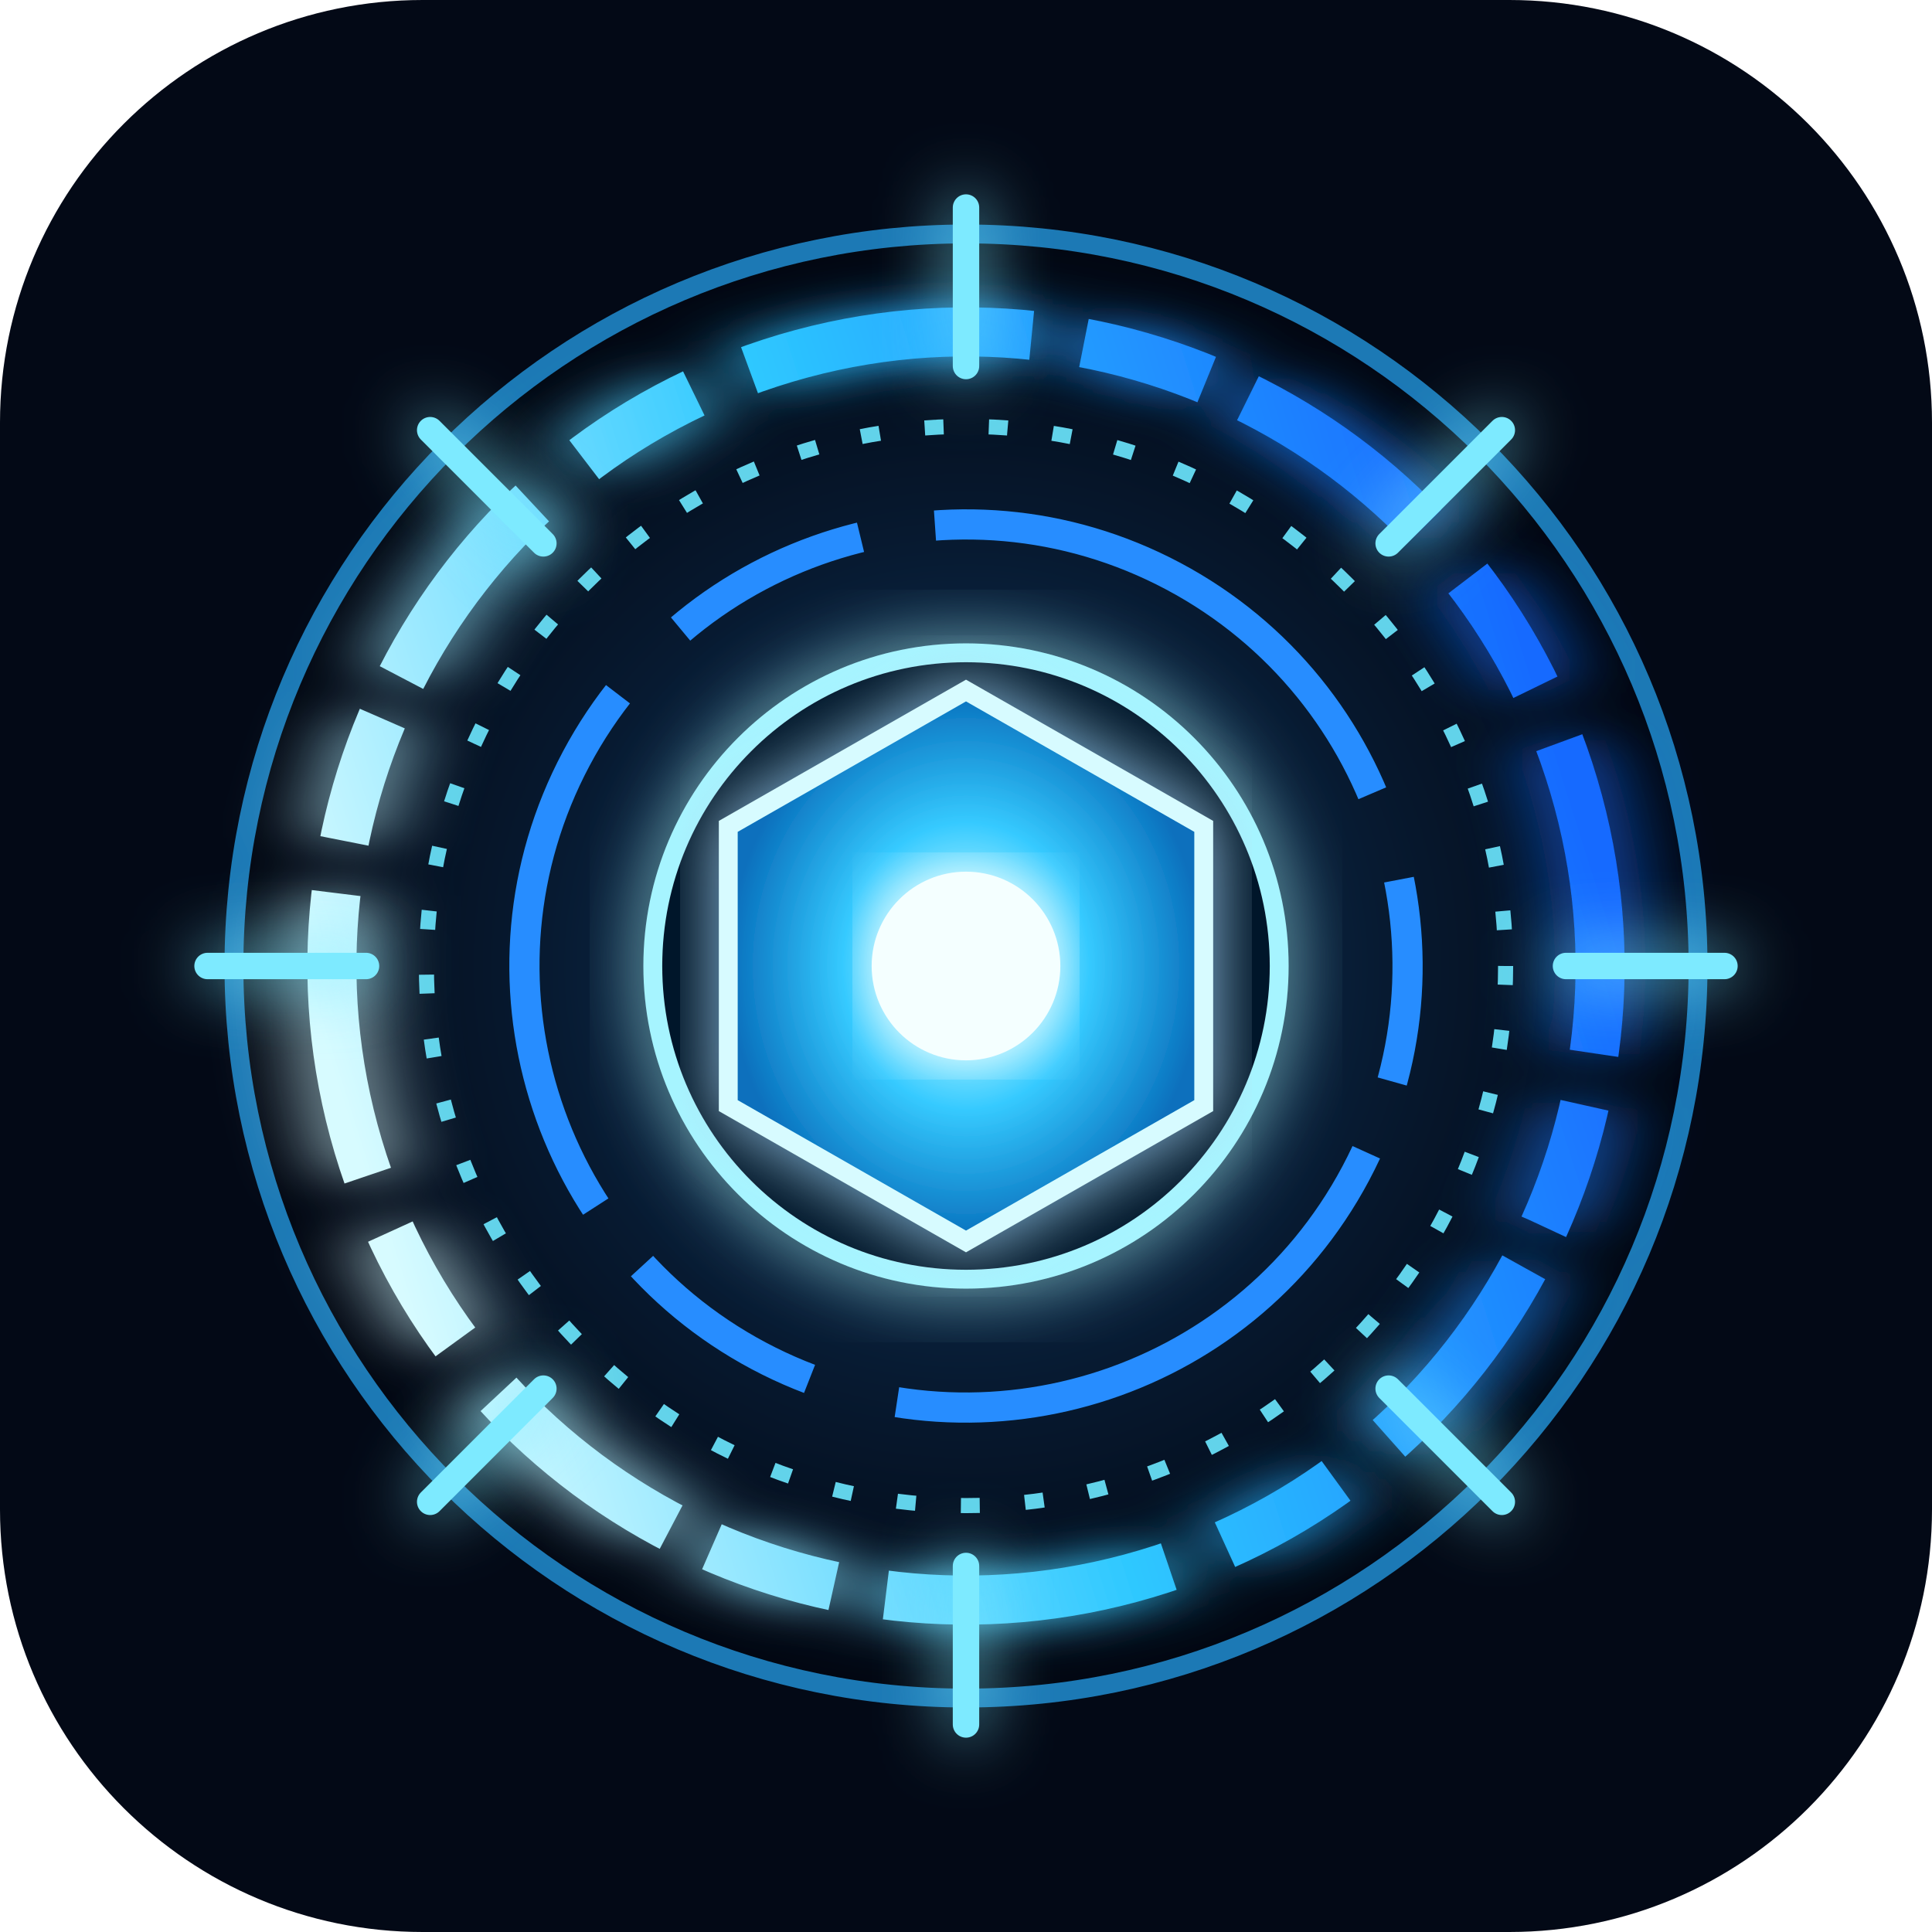
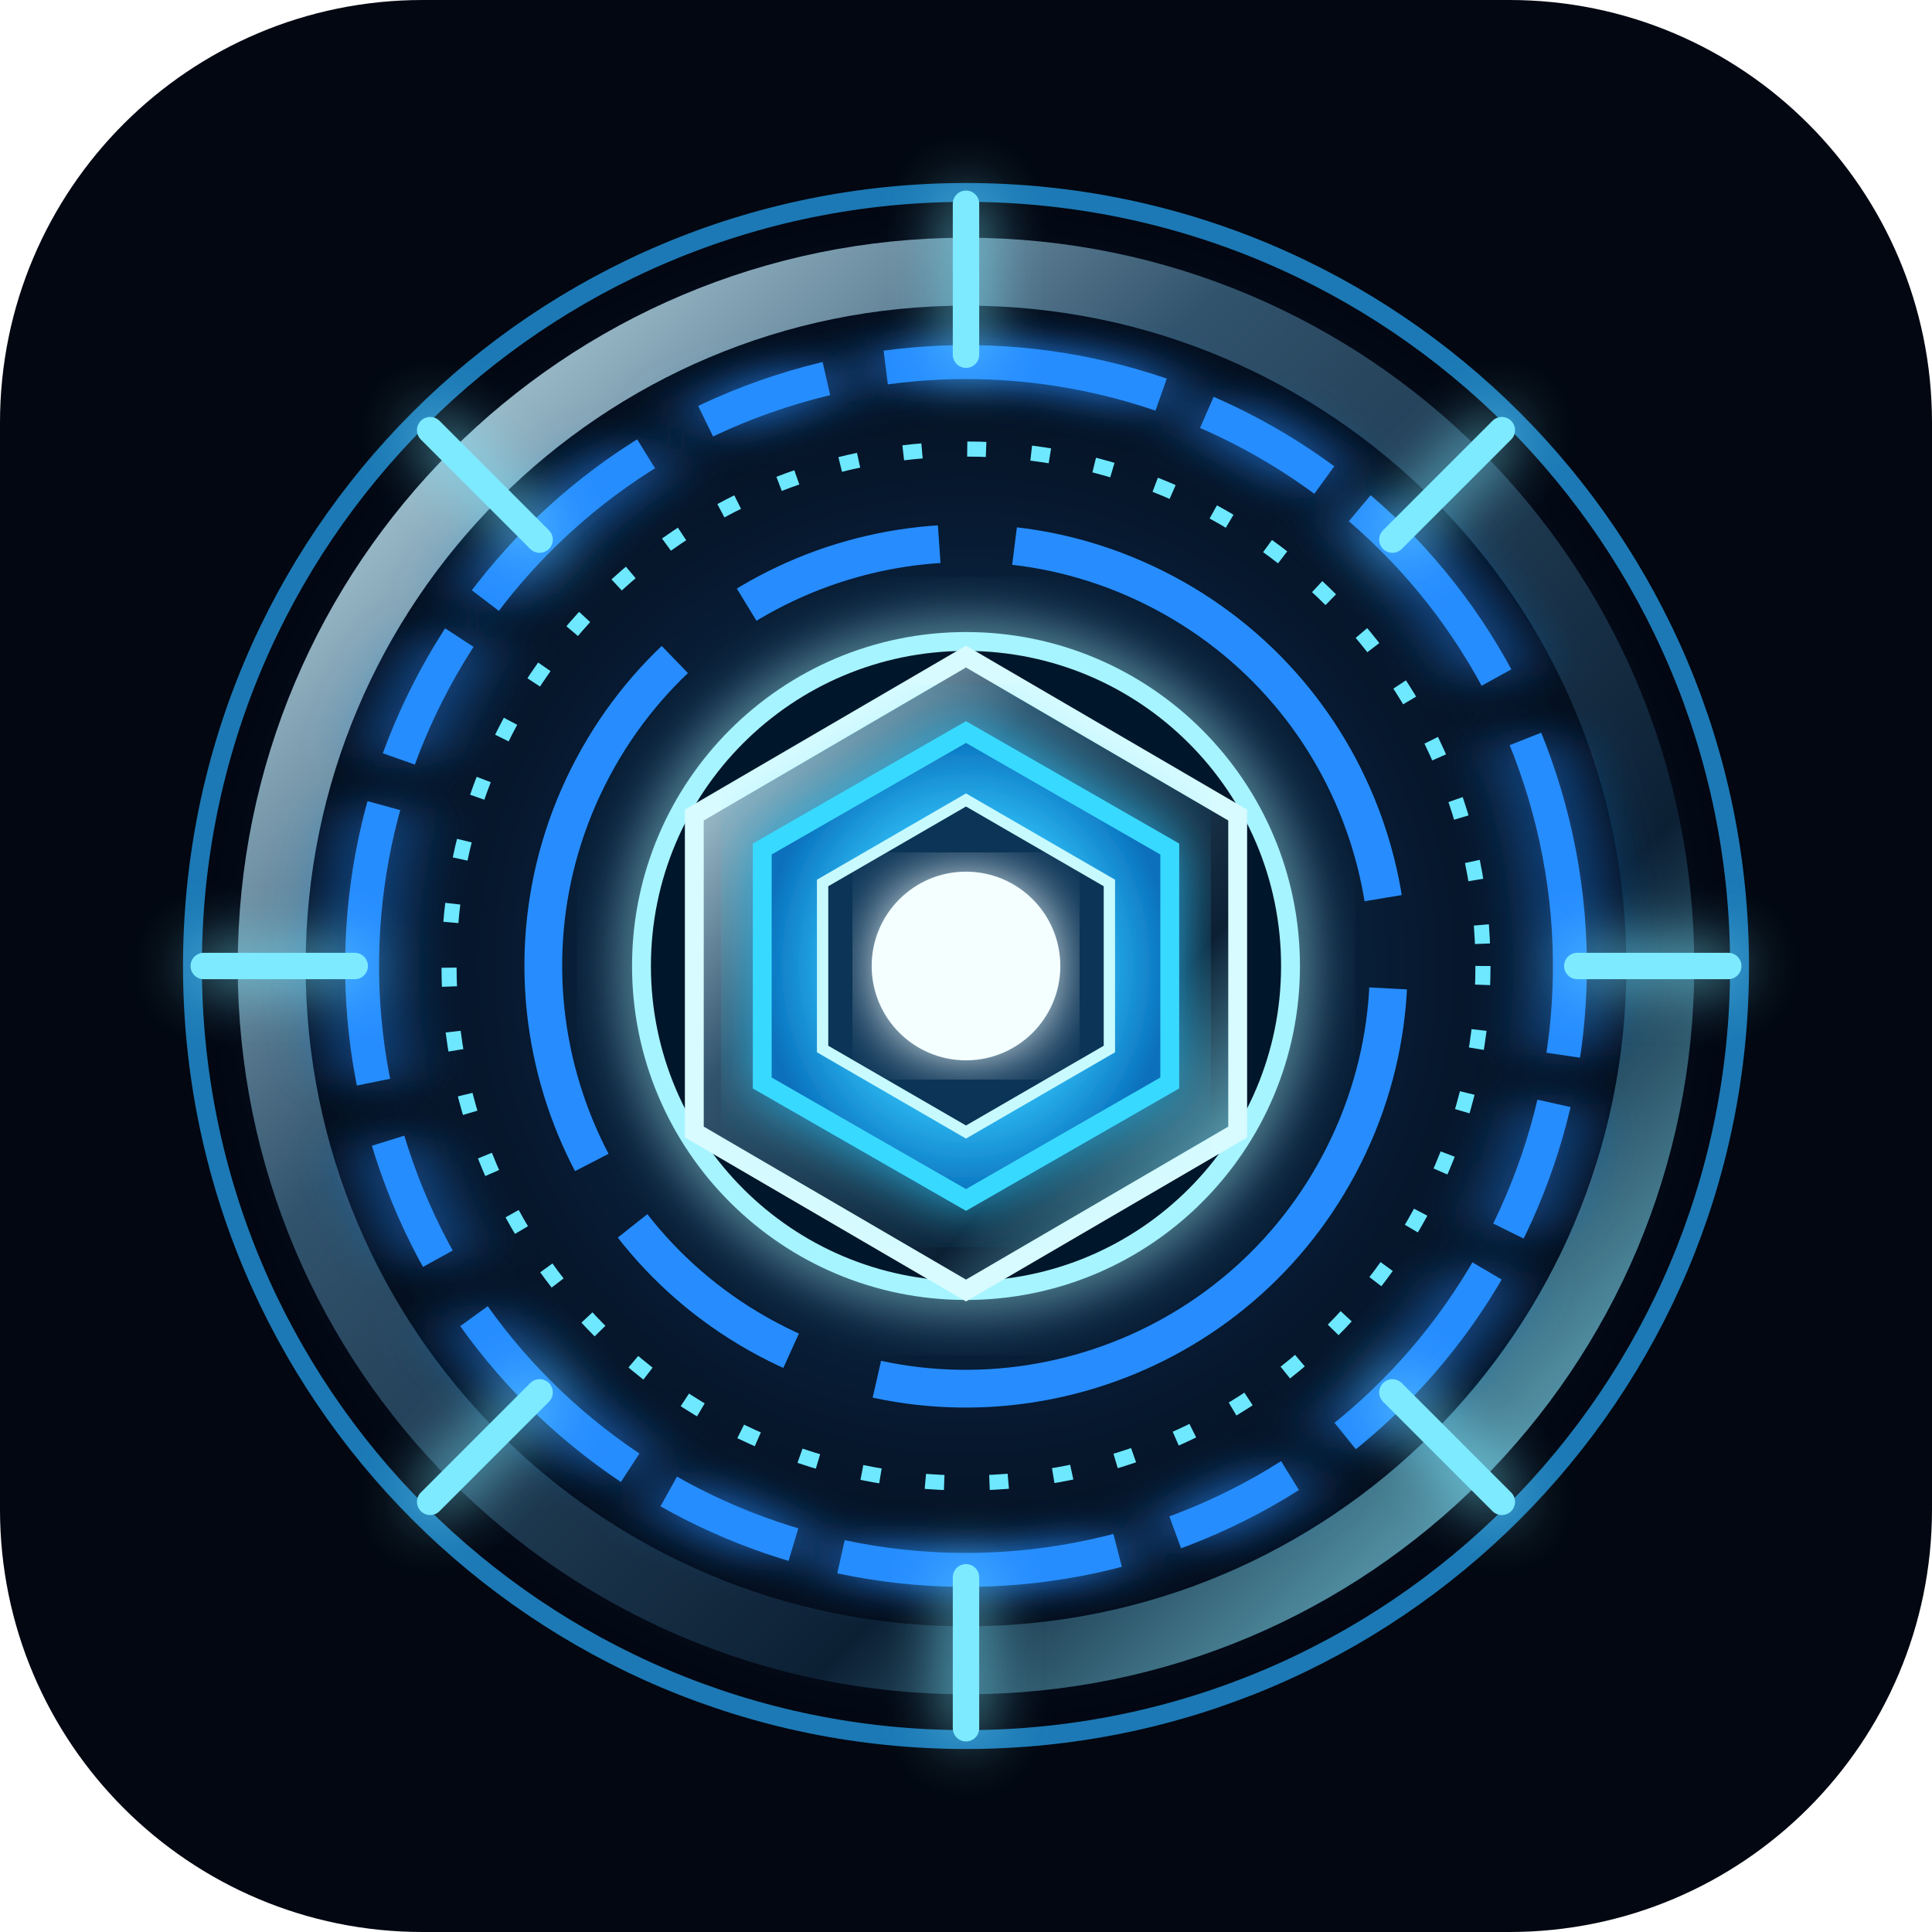
<svg xmlns="http://www.w3.org/2000/svg" width="512" height="512" viewBox="0 0 512 512">
  <defs>
    <radialGradient id="bg">
      <stop stop-color="#103d68" />
      <stop offset=".58" stop-color="#071a31" />
      <stop offset="1" stop-color="#020712" />
    </radialGradient>
    <radialGradient id="core">
      <stop stop-color="#fff" />
      <stop offset=".18" stop-color="#bdf8ff" />
      <stop offset=".52" stop-color="#36caff" />
      <stop offset="1" stop-color="#0870bd" />
    </radialGradient>
-     <linearGradient id="ring">
-       <stop stop-color="#d7fbff" />
-       <stop offset=".48" stop-color="#2ec8ff" />
-       <stop offset="1" stop-color="#176aff" />
+     <linearGradient id="metal" x1="0" y1="0" x2="1" y2="1">
+       <stop stop-color="#d8f7ff" />
+       <stop offset=".35" stop-color="#31536c" />
+       <stop offset=".7" stop-color="#0c2034" />
+       <stop offset="1" stop-color="#8cecff" />
    </linearGradient>
    <filter id="glow">
-       <feGaussianBlur stdDeviation="9" result="b" />
+       <feGaussianBlur stdDeviation="8" result="b" />
      <feMerge>
        <feMergeNode in="b" />
        <feMergeNode in="SourceGraphic" />
      </feMerge>
    </filter>
  </defs>
-   <rect width="512" height="512" rx="112" fill="#030916" />
-   <circle cx="256" cy="256" r="194" fill="url(#bg)" stroke="#1c79b5" stroke-width="5" />
-   <circle cx="256" cy="256" r="168" fill="none" stroke="url(#ring)" stroke-width="13" stroke-dasharray="76 14 34 12 58 18 34 16" transform="rotate(-18 256 256)" filter="url(#glow)" />
-   <circle cx="256" cy="256" r="143" fill="none" stroke="#6de8ff" stroke-width="4" stroke-dasharray="5 12" opacity=".9" />
-   <circle cx="256" cy="256" r="117" fill="none" stroke="#278dff" stroke-width="8" stroke-dasharray="145 24 54 20" transform="rotate(28 256 256)" />
+   <rect width="512" height="512" rx="112" fill="#020711" />
+   <circle cx="256" cy="256" r="205" fill="url(#bg)" stroke="#1c79b5" stroke-width="5" />
+   <circle cx="256" cy="256" r="184" fill="none" stroke="url(#metal)" stroke-width="18" />
+   <circle cx="256" cy="256" r="160" fill="none" stroke="#278dff" stroke-width="9" stroke-dasharray="74 13 36 12 58 18 34 16" transform="rotate(-18 256 256)" filter="url(#glow)" />
+   <circle cx="256" cy="256" r="137" fill="none" stroke="#6de8ff" stroke-width="4" stroke-dasharray="5 12" />
+   <circle cx="256" cy="256" r="112" fill="none" stroke="#278dff" stroke-width="10" stroke-dasharray="145 24 54 20" transform="rotate(28 256 256)" />
  <g stroke="#7deaff" stroke-width="7" stroke-linecap="round" filter="url(#glow)">
-     <path d="M256 55v42 M256 415v42 M55 256h42 M415 256h42" />
-     <path d="M114 114l30 30 M368 368l30 30 M398 114l-30 30 M144 368l-30 30" />
+     <path d="M256 54v40 M256 418v40 M54 256h40 M418 256h40" />
+     <path d="M114 114l29 29 M369 369l29 29 M398 114l-29 29 M143 369l-29 29" />
  </g>
-   <circle cx="256" cy="256" r="83" fill="#06162c" stroke="#a6f4ff" stroke-width="5" filter="url(#glow)" />
-   <path d="M256 183l63 36v74l-63 36-63-36v-74z" fill="url(#core)" stroke="#d7fbff" stroke-width="5" filter="url(#glow)" />
+   <circle cx="256" cy="256" r="86" fill="#06162c" stroke="#a6f4ff" stroke-width="5" filter="url(#glow)" />
+   <path d="M256 174l72 42v84l-72 42-72-42v-84z" fill="url(#metal)" stroke="#d7fbff" stroke-width="5" />
+   <path d="M256 194l54 31v62l-54 31-54-31v-62z" fill="url(#core)" stroke="#39d9ff" stroke-width="5" filter="url(#glow)" />
+   <path d="M256 212l38 22v44l-38 22-38-22v-44z" fill="#0c3456" stroke="#c7faff" stroke-width="3" />
  <circle cx="256" cy="256" r="25" fill="#f4ffff" filter="url(#glow)" />
</svg>
